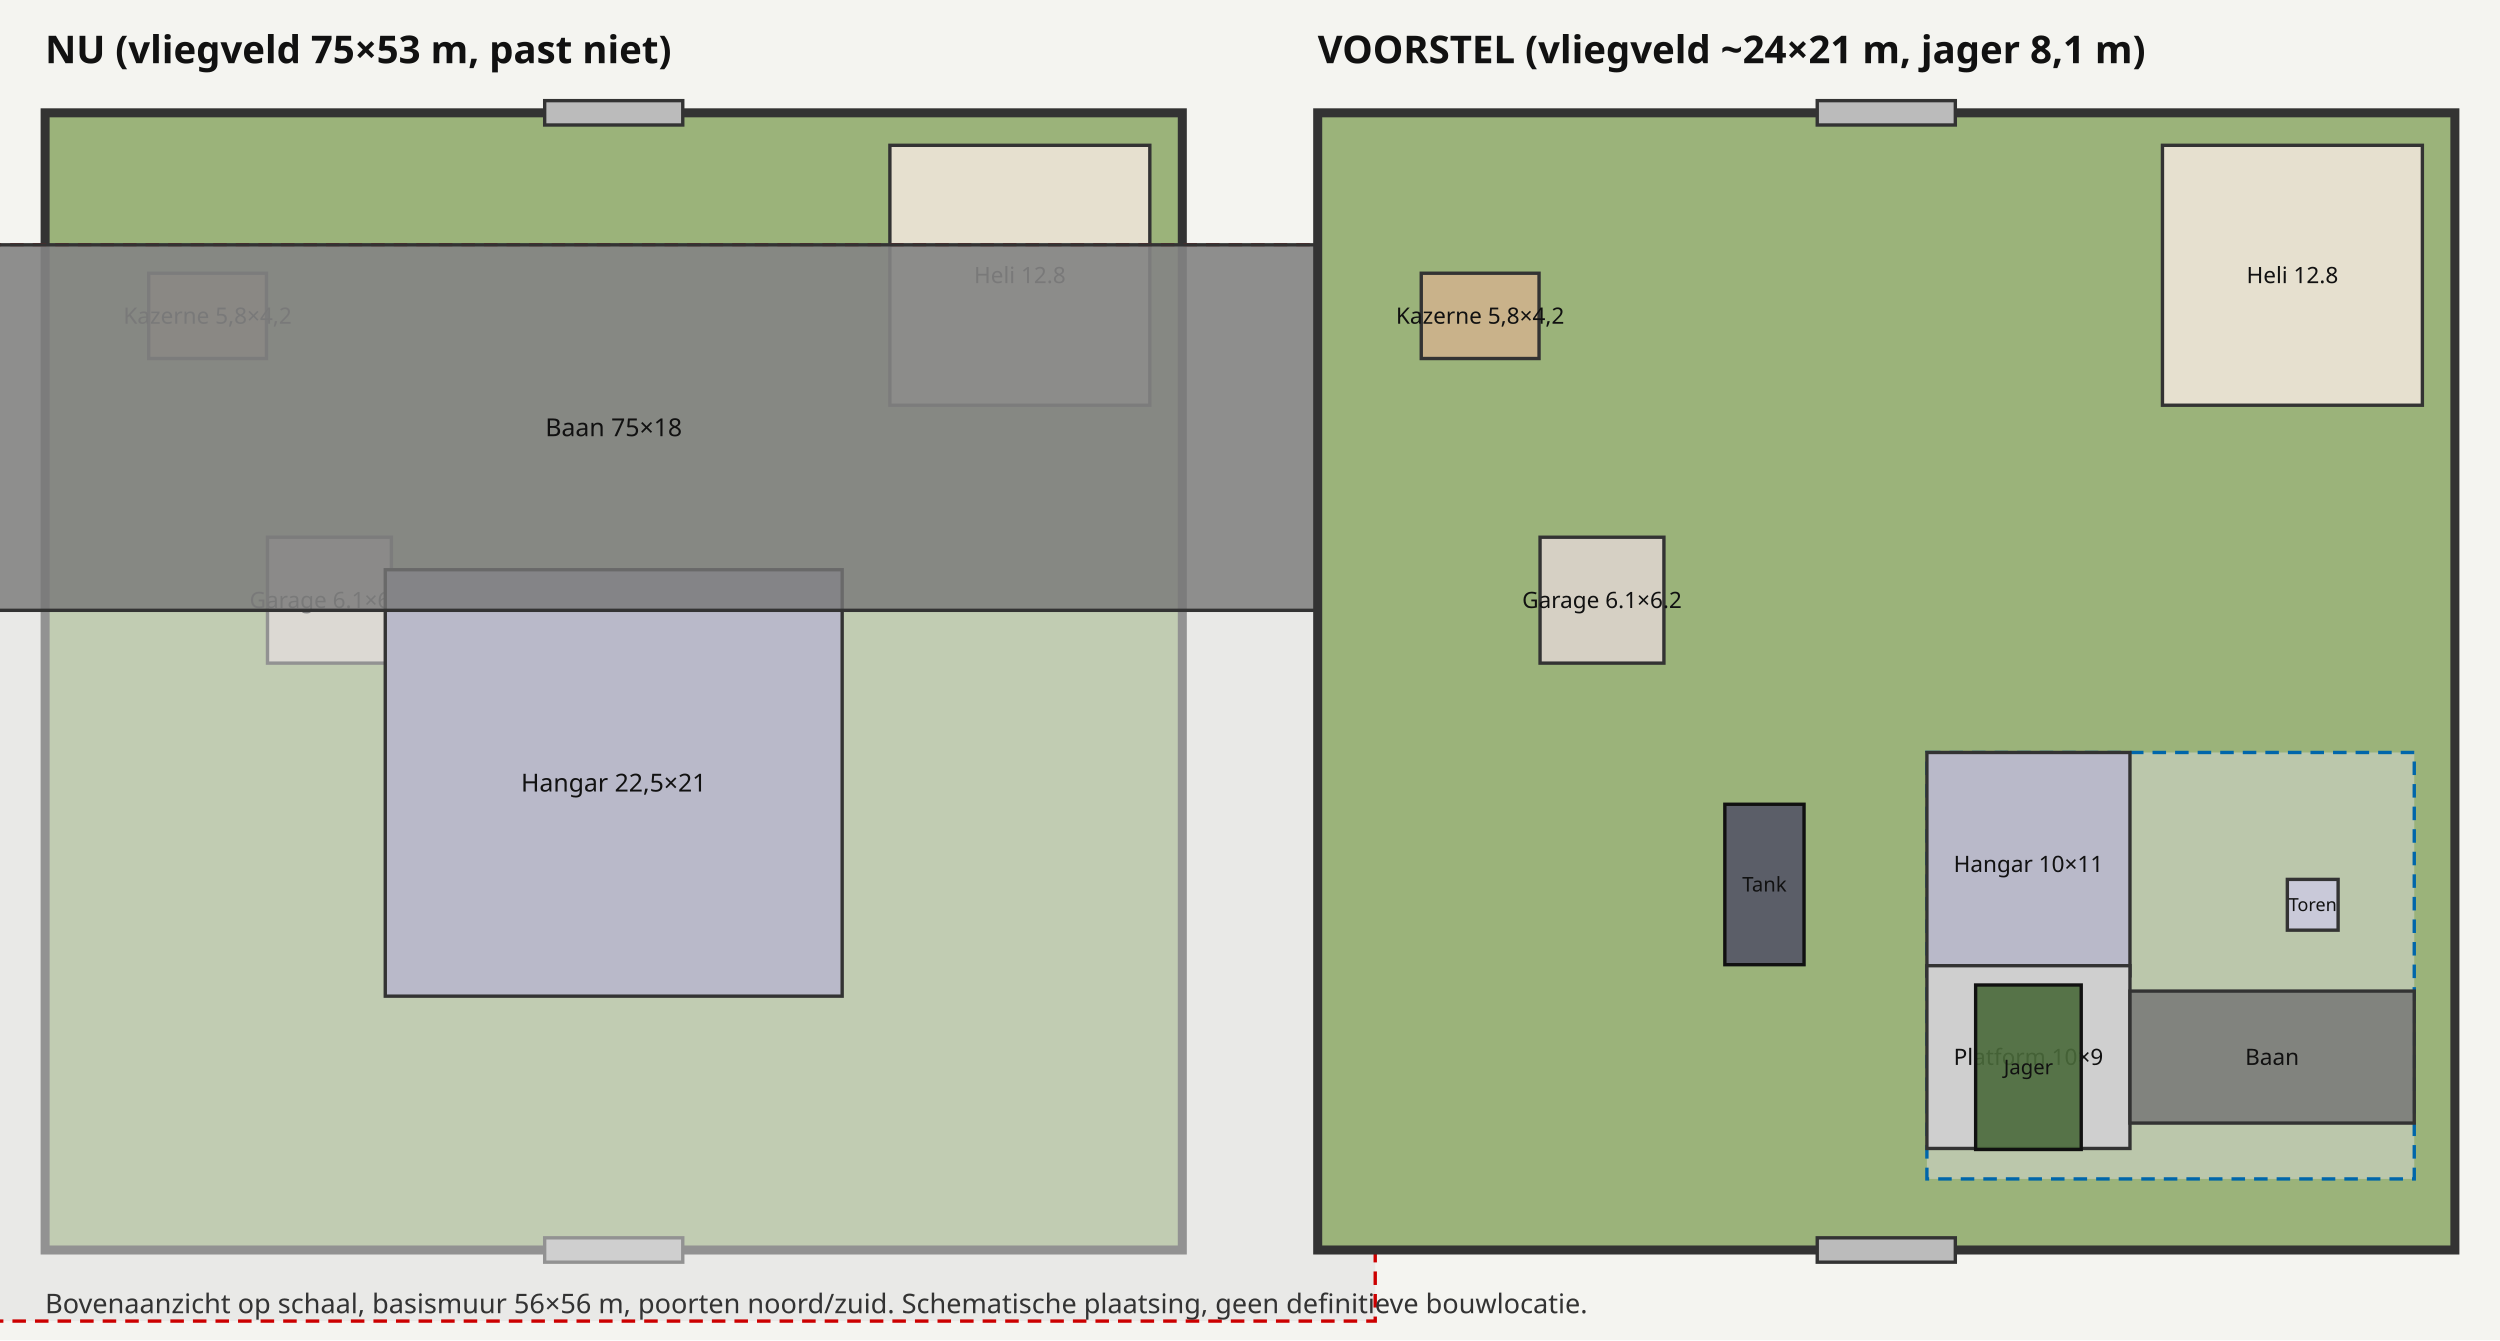
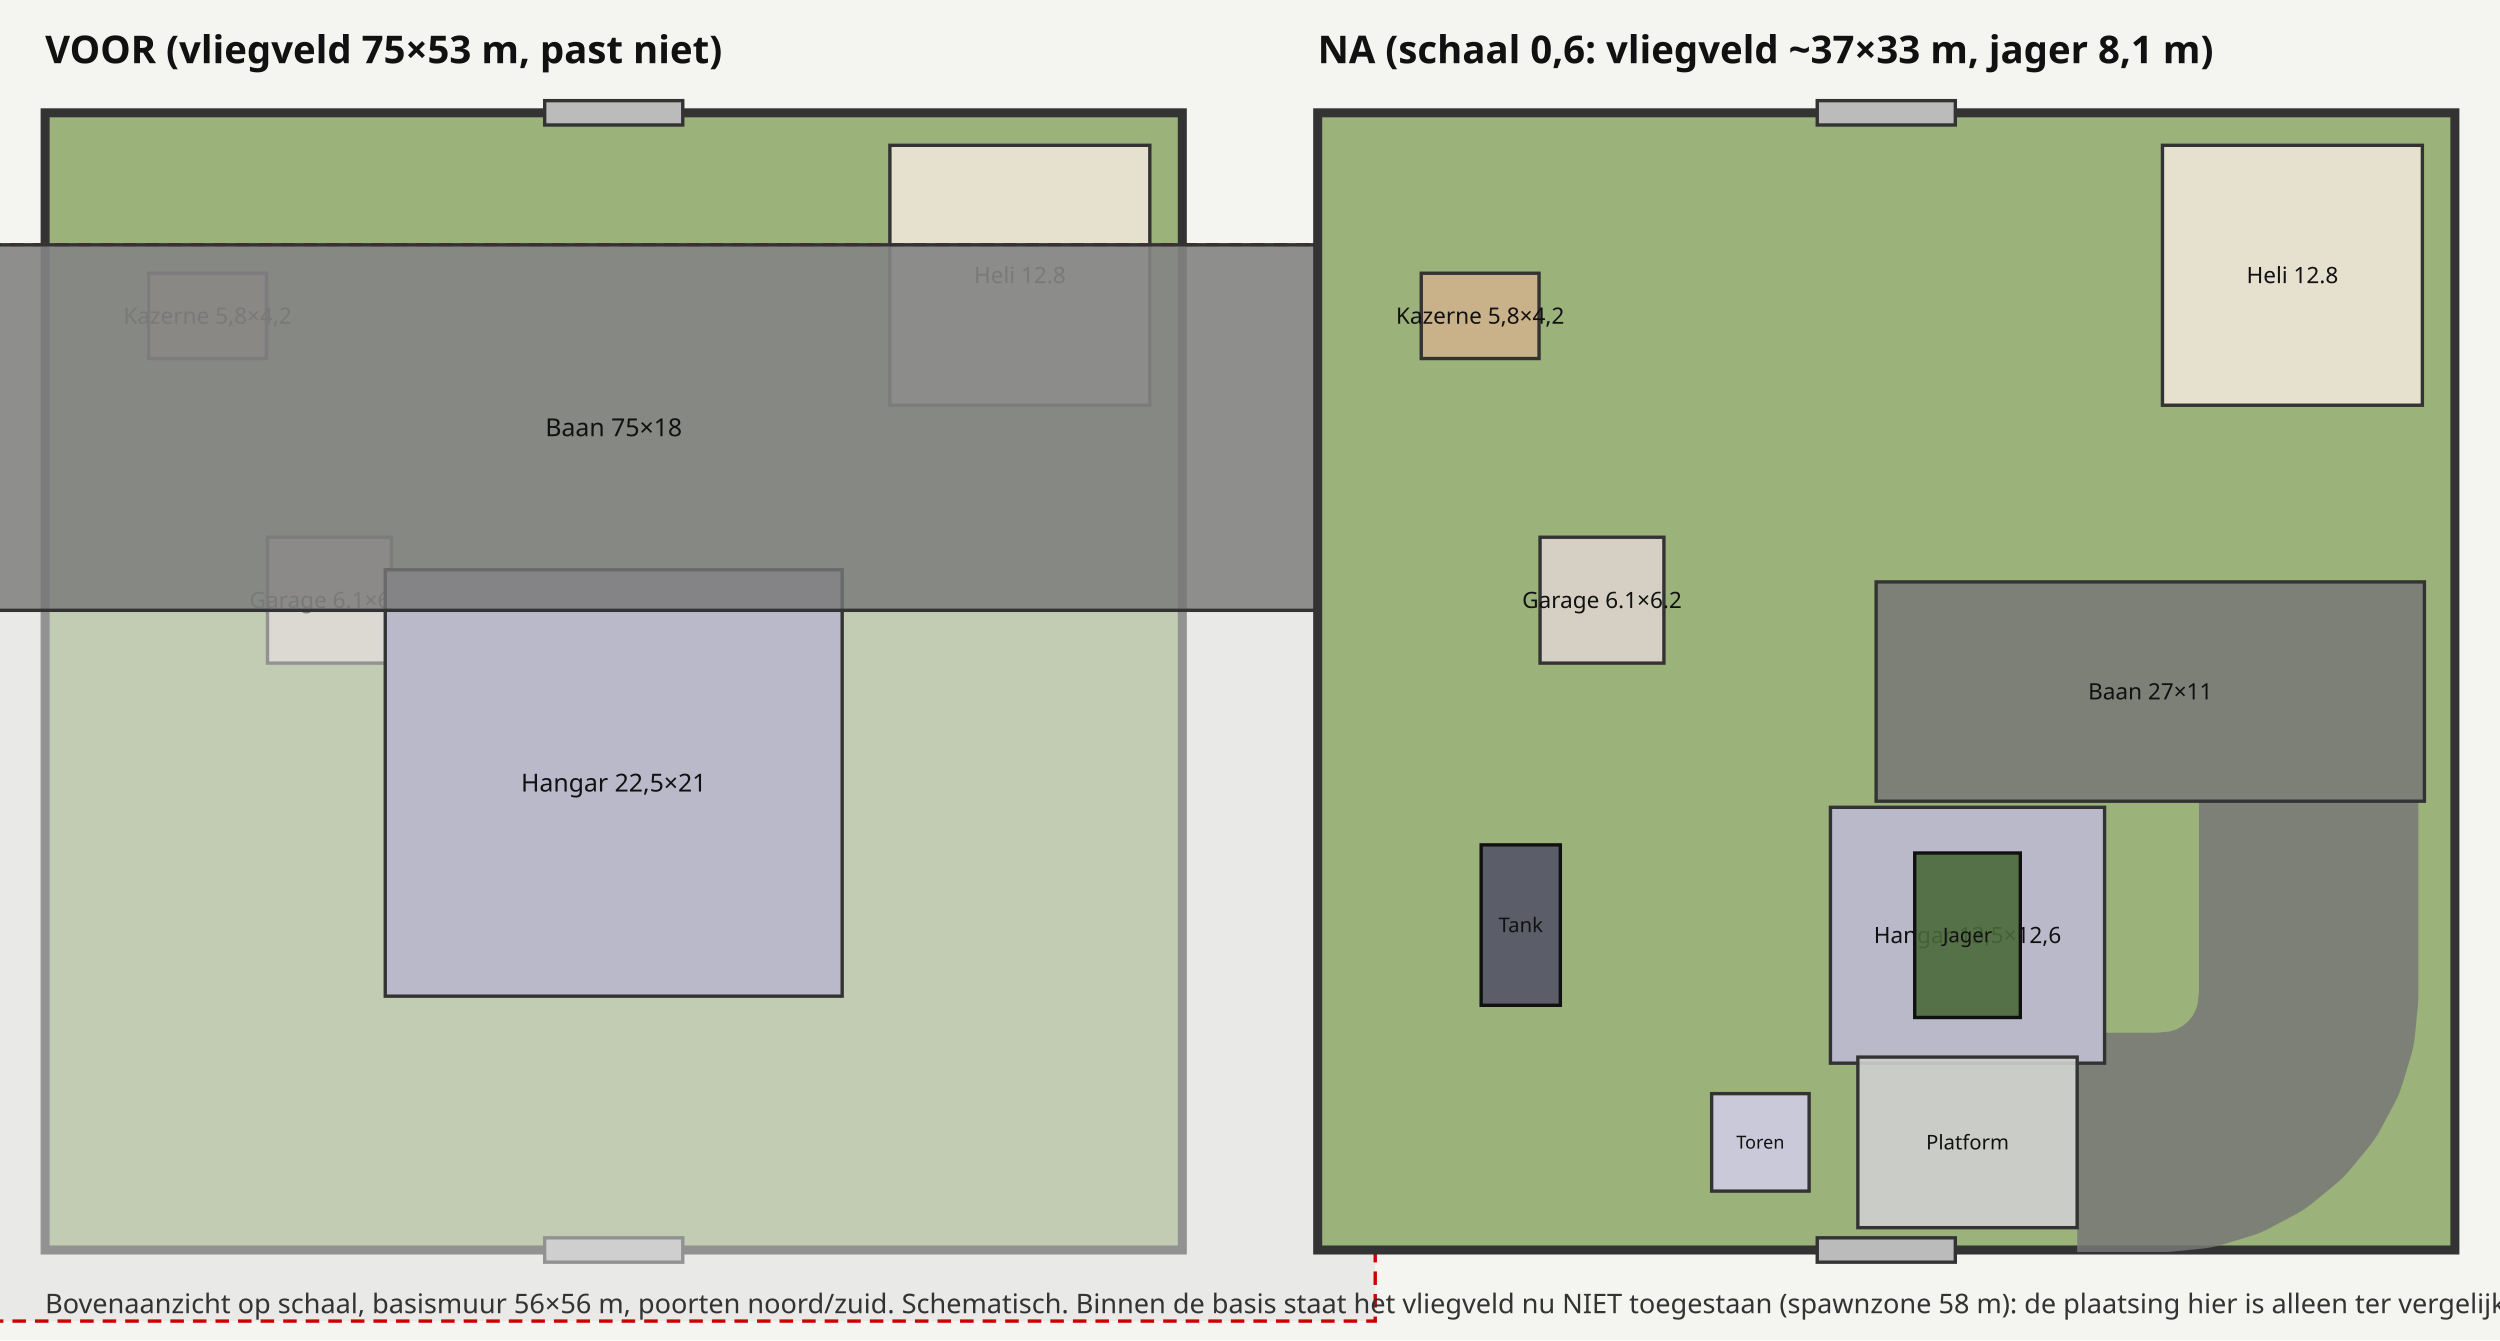
<svg xmlns="http://www.w3.org/2000/svg" width="1108" height="594">
  <rect width="100%" height="100%" fill="#f4f4f0" />
  <g transform="translate(0,0)">
-     <text x="20" y="28" font-size="17" font-weight="bold" font-family="sans-serif" fill="#111">NU (vliegveld 75×53 m, past niet)</text>
+     <text x="20" y="28" font-size="17" font-weight="bold" font-family="sans-serif" fill="#111">VOOR (vliegveld 75×53 m, past niet)</text>
    <rect x="20.0" y="50.0" width="504" height="504" fill="#9bb37a" fill-opacity="1" stroke="#333" stroke-width="1.5" />
    <rect x="20" y="50" width="504" height="504" fill="none" stroke="#333" stroke-width="4" />
    <rect x="241.4" y="44.6" width="61.2" height="10.8" fill="#bbb" fill-opacity="1" stroke="#333" stroke-width="1.5" />
    <rect x="241.4" y="548.6" width="61.2" height="10.8" fill="#bbb" fill-opacity="1" stroke="#333" stroke-width="1.5" />
    <rect x="65.9" y="121.1" width="52.2" height="37.8" fill="#c9b28a" fill-opacity="1" stroke="#333" stroke-width="1.5" />
    <text x="92.0" y="140.0" font-size="10" text-anchor="middle" dominant-baseline="middle" fill="#111" font-family="sans-serif">Kazerne 5,8×4,2</text>
    <rect x="118.55" y="238.1" width="54.9" height="55.8" fill="#d6d0c4" fill-opacity="1" stroke="#333" stroke-width="1.5" />
    <text x="146.0" y="266.0" font-size="10" text-anchor="middle" dominant-baseline="middle" fill="#111" font-family="sans-serif">Garage 6.1×6.2</text>
    <rect x="394.4" y="64.4" width="115.2" height="115.2" fill="#e6e0cf" fill-opacity="1" stroke="#333" stroke-width="1.5" />
    <text x="452" y="122.0" font-size="10" text-anchor="middle" dominant-baseline="middle" fill="#111" font-family="sans-serif">Heli 12.8</text>
    <rect x="-65.5" y="108.5" width="675" height="477" fill="#e0e0e0" fill-opacity="0.55" stroke="#c00" stroke-width="1.5" stroke-dasharray="6 4" />
    <text x="272.0" y="347.0" font-size="13" text-anchor="middle" dominant-baseline="middle" fill="#111" font-family="sans-serif">Vliegveld oud 75×53 m</text>
    <rect x="170.75" y="252.5" width="202.5" height="189" fill="#b9b9c9" fill-opacity="1" stroke="#333" stroke-width="1.5" />
    <text x="272.0" y="347.0" font-size="11" text-anchor="middle" dominant-baseline="middle" fill="#111" font-family="sans-serif">Hangar 22,5×21</text>
    <rect x="-65.5" y="108.5" width="675" height="162" fill="#777" fill-opacity="0.8" stroke="#333" stroke-width="1.5" />
    <text x="272.0" y="189.5" font-size="11" text-anchor="middle" dominant-baseline="middle" fill="#111" font-family="sans-serif">Baan 75×18</text>
  </g>
  <g transform="translate(564,0)">
-     <text x="20" y="28" font-size="17" font-weight="bold" font-family="sans-serif" fill="#111">VOORSTEL (vliegveld ~24×21 m, jager 8,1 m)</text>
+     <text x="20" y="28" font-size="17" font-weight="bold" font-family="sans-serif" fill="#111">NA (schaal 0,6: vliegveld ~37×33 m, jager 8,1 m)</text>
    <rect x="20.0" y="50.0" width="504" height="504" fill="#9bb37a" fill-opacity="1" stroke="#333" stroke-width="1.5" />
    <rect x="20" y="50" width="504" height="504" fill="none" stroke="#333" stroke-width="4" />
    <rect x="241.4" y="44.6" width="61.2" height="10.8" fill="#bbb" fill-opacity="1" stroke="#333" stroke-width="1.5" />
    <rect x="241.4" y="548.6" width="61.2" height="10.8" fill="#bbb" fill-opacity="1" stroke="#333" stroke-width="1.5" />
    <rect x="65.9" y="121.1" width="52.2" height="37.8" fill="#c9b28a" fill-opacity="1" stroke="#333" stroke-width="1.5" />
    <text x="92.0" y="140.0" font-size="10" text-anchor="middle" dominant-baseline="middle" fill="#111" font-family="sans-serif">Kazerne 5,8×4,2</text>
    <rect x="118.55" y="238.1" width="54.9" height="55.8" fill="#d6d0c4" fill-opacity="1" stroke="#333" stroke-width="1.5" />
    <text x="146.0" y="266.0" font-size="10" text-anchor="middle" dominant-baseline="middle" fill="#111" font-family="sans-serif">Garage 6.1×6.2</text>
    <rect x="394.4" y="64.4" width="115.2" height="115.2" fill="#e6e0cf" fill-opacity="1" stroke="#333" stroke-width="1.5" />
    <text x="452" y="122.0" font-size="10" text-anchor="middle" dominant-baseline="middle" fill="#111" font-family="sans-serif">Heli 12.8</text>
-     <rect x="290.0" y="333.5" width="216" height="189" fill="#dcdcdc" fill-opacity="0.5" stroke="#06a" stroke-width="1.5" stroke-dasharray="6 4" />
-     <rect x="290.0" y="333.5" width="90" height="99" fill="#b9b9c9" fill-opacity="1" stroke="#333" stroke-width="1.5" />
-     <text x="335.0" y="383.0" font-size="10" text-anchor="middle" dominant-baseline="middle" fill="#111" font-family="sans-serif">Hangar 10×11</text>
-     <rect x="290.0" y="428.0" width="90" height="81" fill="#cfcfcf" fill-opacity="1" stroke="#333" stroke-width="1.5" />
-     <text x="335.0" y="468.5" font-size="10" text-anchor="middle" dominant-baseline="middle" fill="#111" font-family="sans-serif">Platform 10×9</text>
-     <rect x="380.0" y="439.25" width="126" height="58.5" fill="#777" fill-opacity="0.85" stroke="#333" stroke-width="1.5" />
-     <text x="443.0" y="468.5" font-size="10" text-anchor="middle" dominant-baseline="middle" fill="#111" font-family="sans-serif">Baan</text>
-     <rect x="449.75" y="389.75" width="22.5" height="22.5" fill="#c9c9d9" fill-opacity="1" stroke="#333" stroke-width="1.5" />
-     <text x="461.0" y="401.0" font-size="8" text-anchor="middle" dominant-baseline="middle" fill="#111" font-family="sans-serif">Toren</text>
-     <rect x="311.6" y="436.55" width="46.8" height="72.9" fill="#4a6a3a" fill-opacity="0.9" stroke="#111" stroke-width="1.5" />
-     <text x="335" y="473.0" font-size="9" text-anchor="middle" dominant-baseline="middle" fill="#111" font-family="sans-serif">Jager</text>
-     <rect x="200.45" y="356.45" width="35.1" height="71.1" fill="#556" fill-opacity="0.9" stroke="#111" stroke-width="1.5" />
-     <text x="218" y="392.0" font-size="9" text-anchor="middle" dominant-baseline="middle" fill="#111" font-family="sans-serif">Tank</text>
+     <polyline points="356.6,506.3 394.4,506.3 407.042,505.055 419.198,501.367 430.401,495.379 440.221,487.321 448.279,477.501 454.267,466.298 457.955,454.142 459.2,441.5 459.2,355.1" fill="none" stroke="#777" stroke-width="97.2" stroke-linejoin="round" opacity="0.85" />
+     <rect x="267.5" y="257.9" width="243.0" height="97.2" fill="#777" fill-opacity="0.85" stroke="#333" stroke-width="1.5" />
+     <text x="389.0" y="306.5" font-size="10" text-anchor="middle" dominant-baseline="middle" fill="#111" font-family="sans-serif">Baan 27×11</text>
+     <rect x="247.25" y="357.8" width="121.5" height="113.4" fill="#b9b9c9" fill-opacity="1" stroke="#333" stroke-width="1.5" />
+     <text x="308.0" y="414.5" font-size="10" text-anchor="middle" dominant-baseline="middle" fill="#111" font-family="sans-serif">Hangar 13,5×12,6</text>
+     <rect x="259.4" y="468.5" width="97.2" height="75.6" fill="#cfcfcf" fill-opacity="0.9" stroke="#333" stroke-width="1.5" />
+     <text x="308.0" y="506.3" font-size="9" text-anchor="middle" dominant-baseline="middle" fill="#111" font-family="sans-serif">Platform</text>
+     <rect x="194.6" y="484.7" width="43.2" height="43.2" fill="#c9c9d9" fill-opacity="1" stroke="#333" stroke-width="1.5" />
+     <text x="216.2" y="506.3" font-size="8" text-anchor="middle" dominant-baseline="middle" fill="#111" font-family="sans-serif">Toren</text>
+     <rect x="284.6" y="378.05" width="46.8" height="72.9" fill="#4a6a3a" fill-opacity="0.9" stroke="#111" stroke-width="1.5" />
+     <text x="308" y="414.5" font-size="9" text-anchor="middle" dominant-baseline="middle" fill="#111" font-family="sans-serif">Jager</text>
+     <rect x="92.45" y="374.45" width="35.1" height="71.1" fill="#556" fill-opacity="0.9" stroke="#111" stroke-width="1.5" />
+     <text x="110.0" y="410.0" font-size="9" text-anchor="middle" dominant-baseline="middle" fill="#111" font-family="sans-serif">Tank</text>
  </g>
-   <text x="20" y="582" font-size="12" font-family="sans-serif" fill="#333">Bovenaanzicht op schaal, basismuur 56×56 m, poorten noord/zuid. Schematische plaatsing, geen definitieve bouwlocatie.</text>
+   <text x="20" y="582" font-size="12" font-family="sans-serif" fill="#333">Bovenaanzicht op schaal, basismuur 56×56 m, poorten noord/zuid. Schematisch. Binnen de basis staat het vliegveld nu NIET toegestaan (spawnzone 58 m): de plaatsing hier is alleen ter vergelijking.</text>
</svg>
